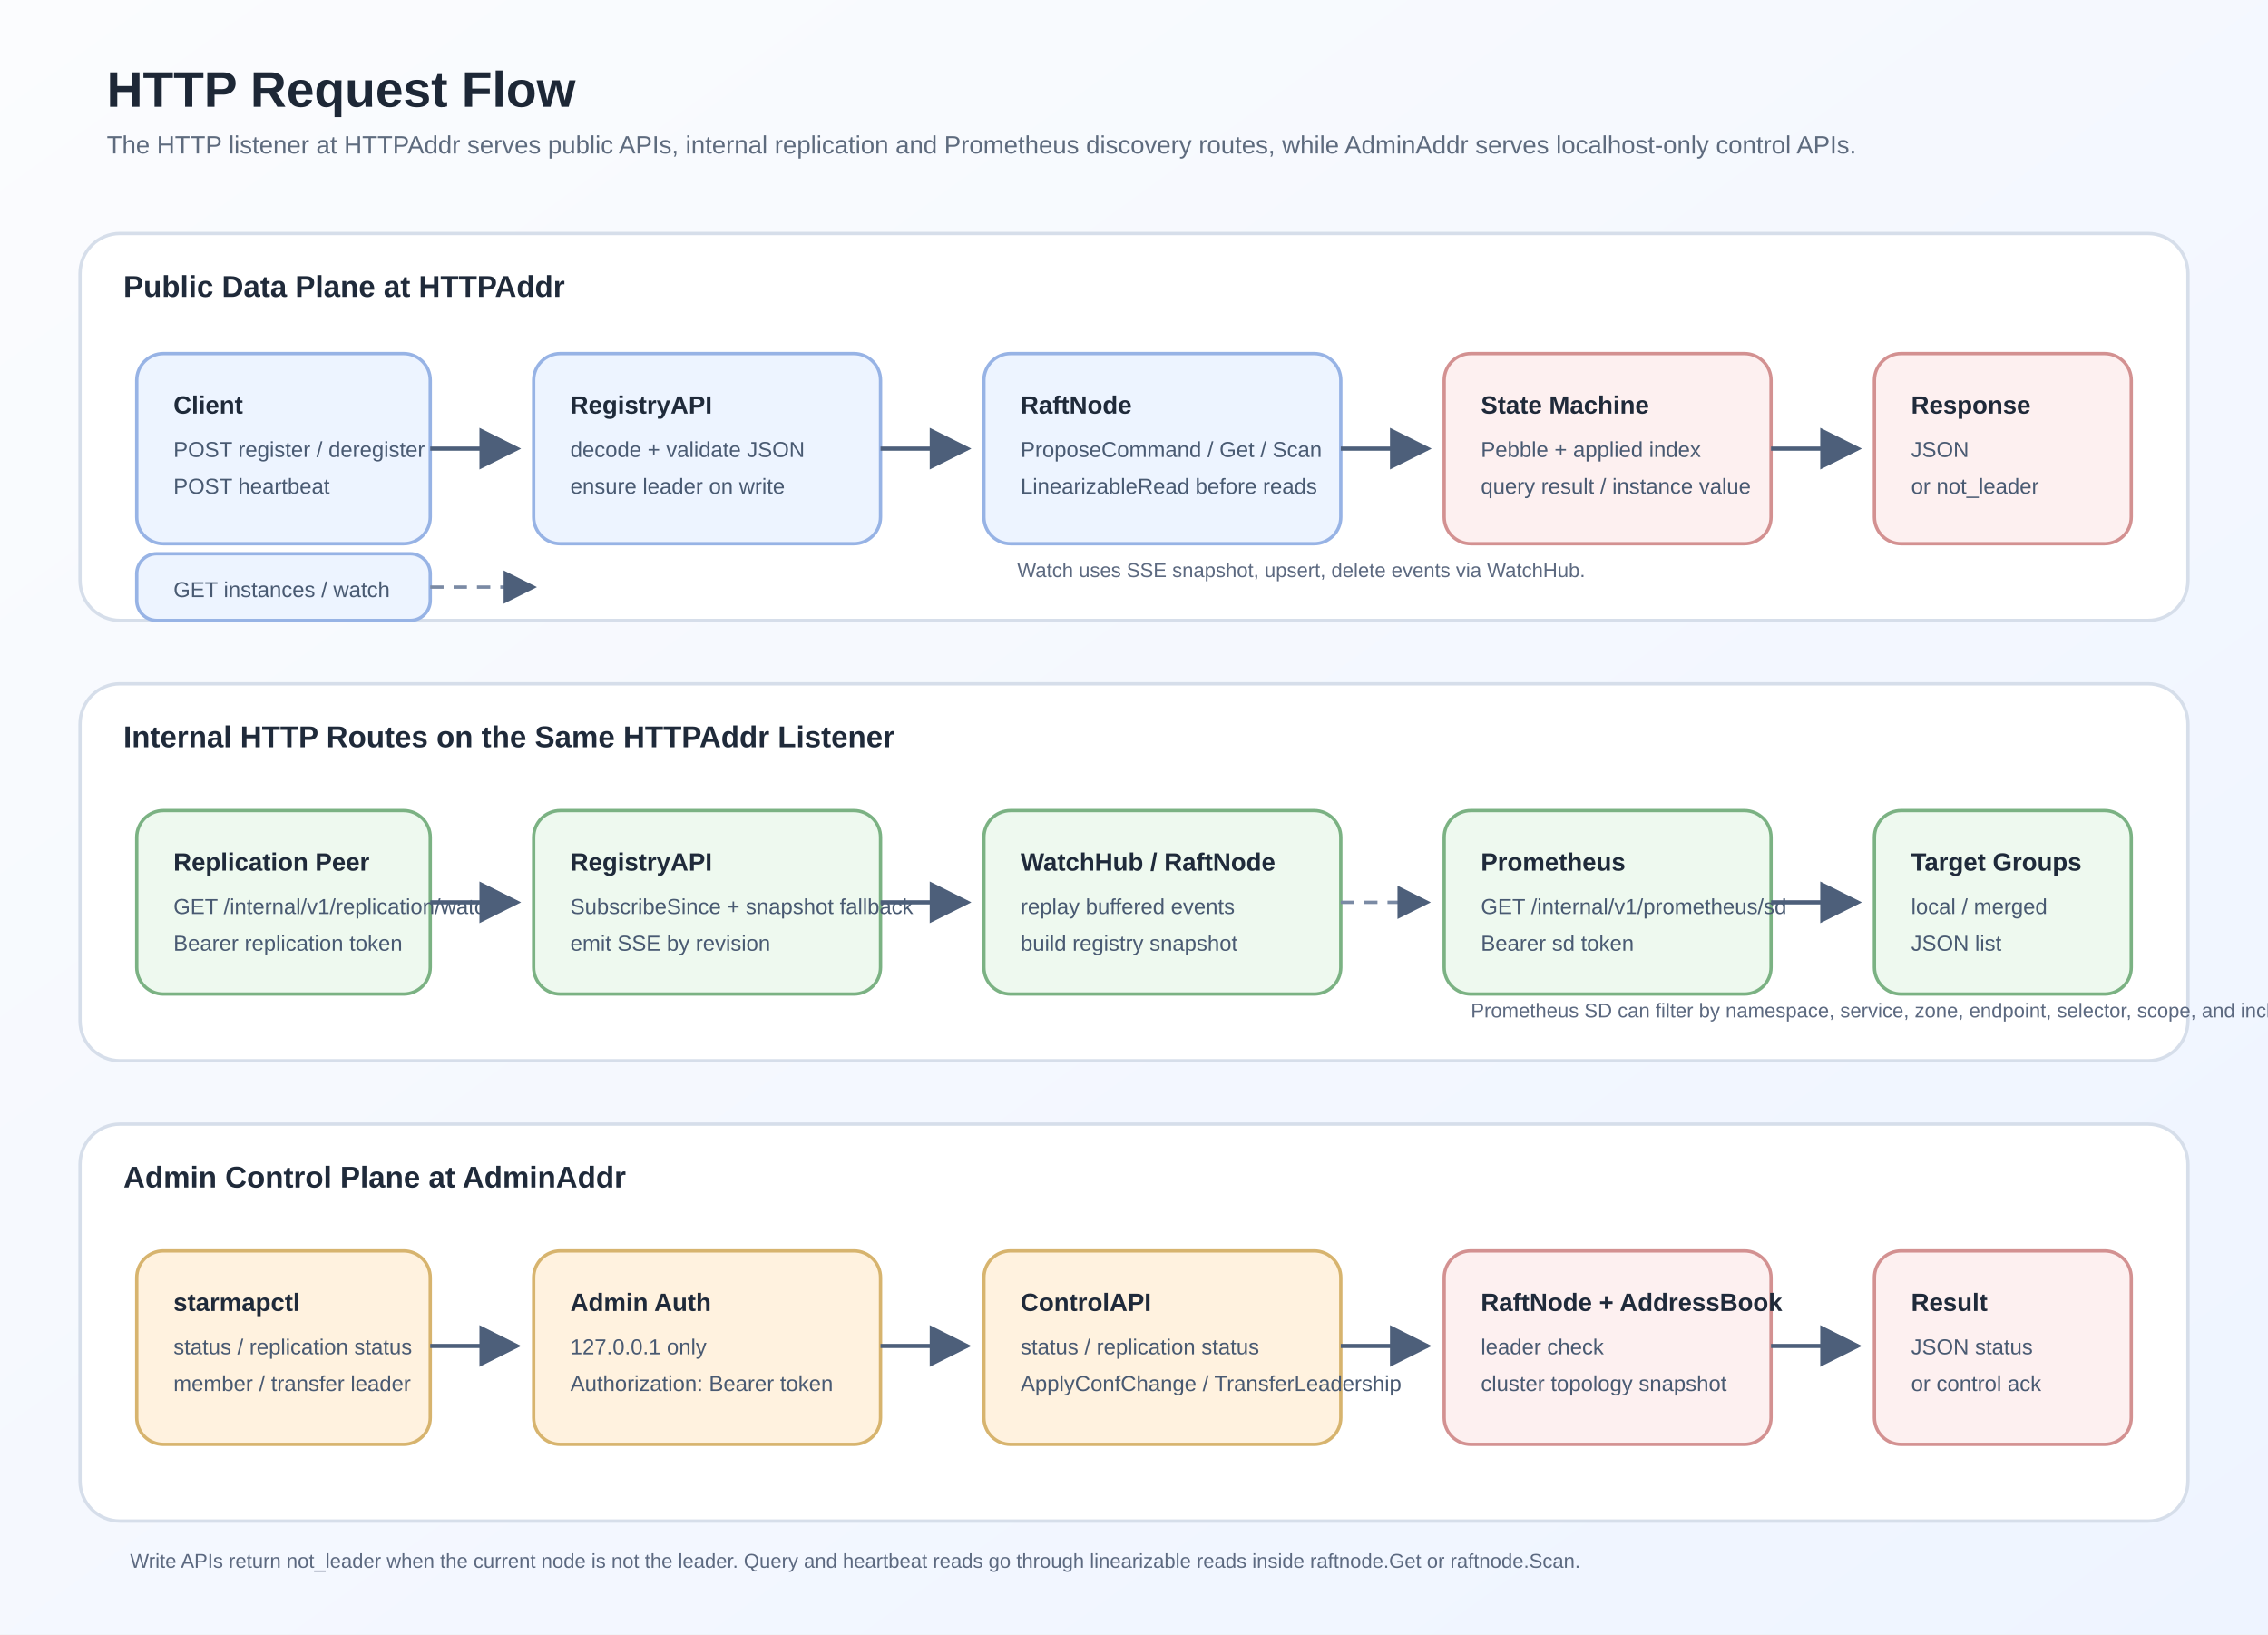
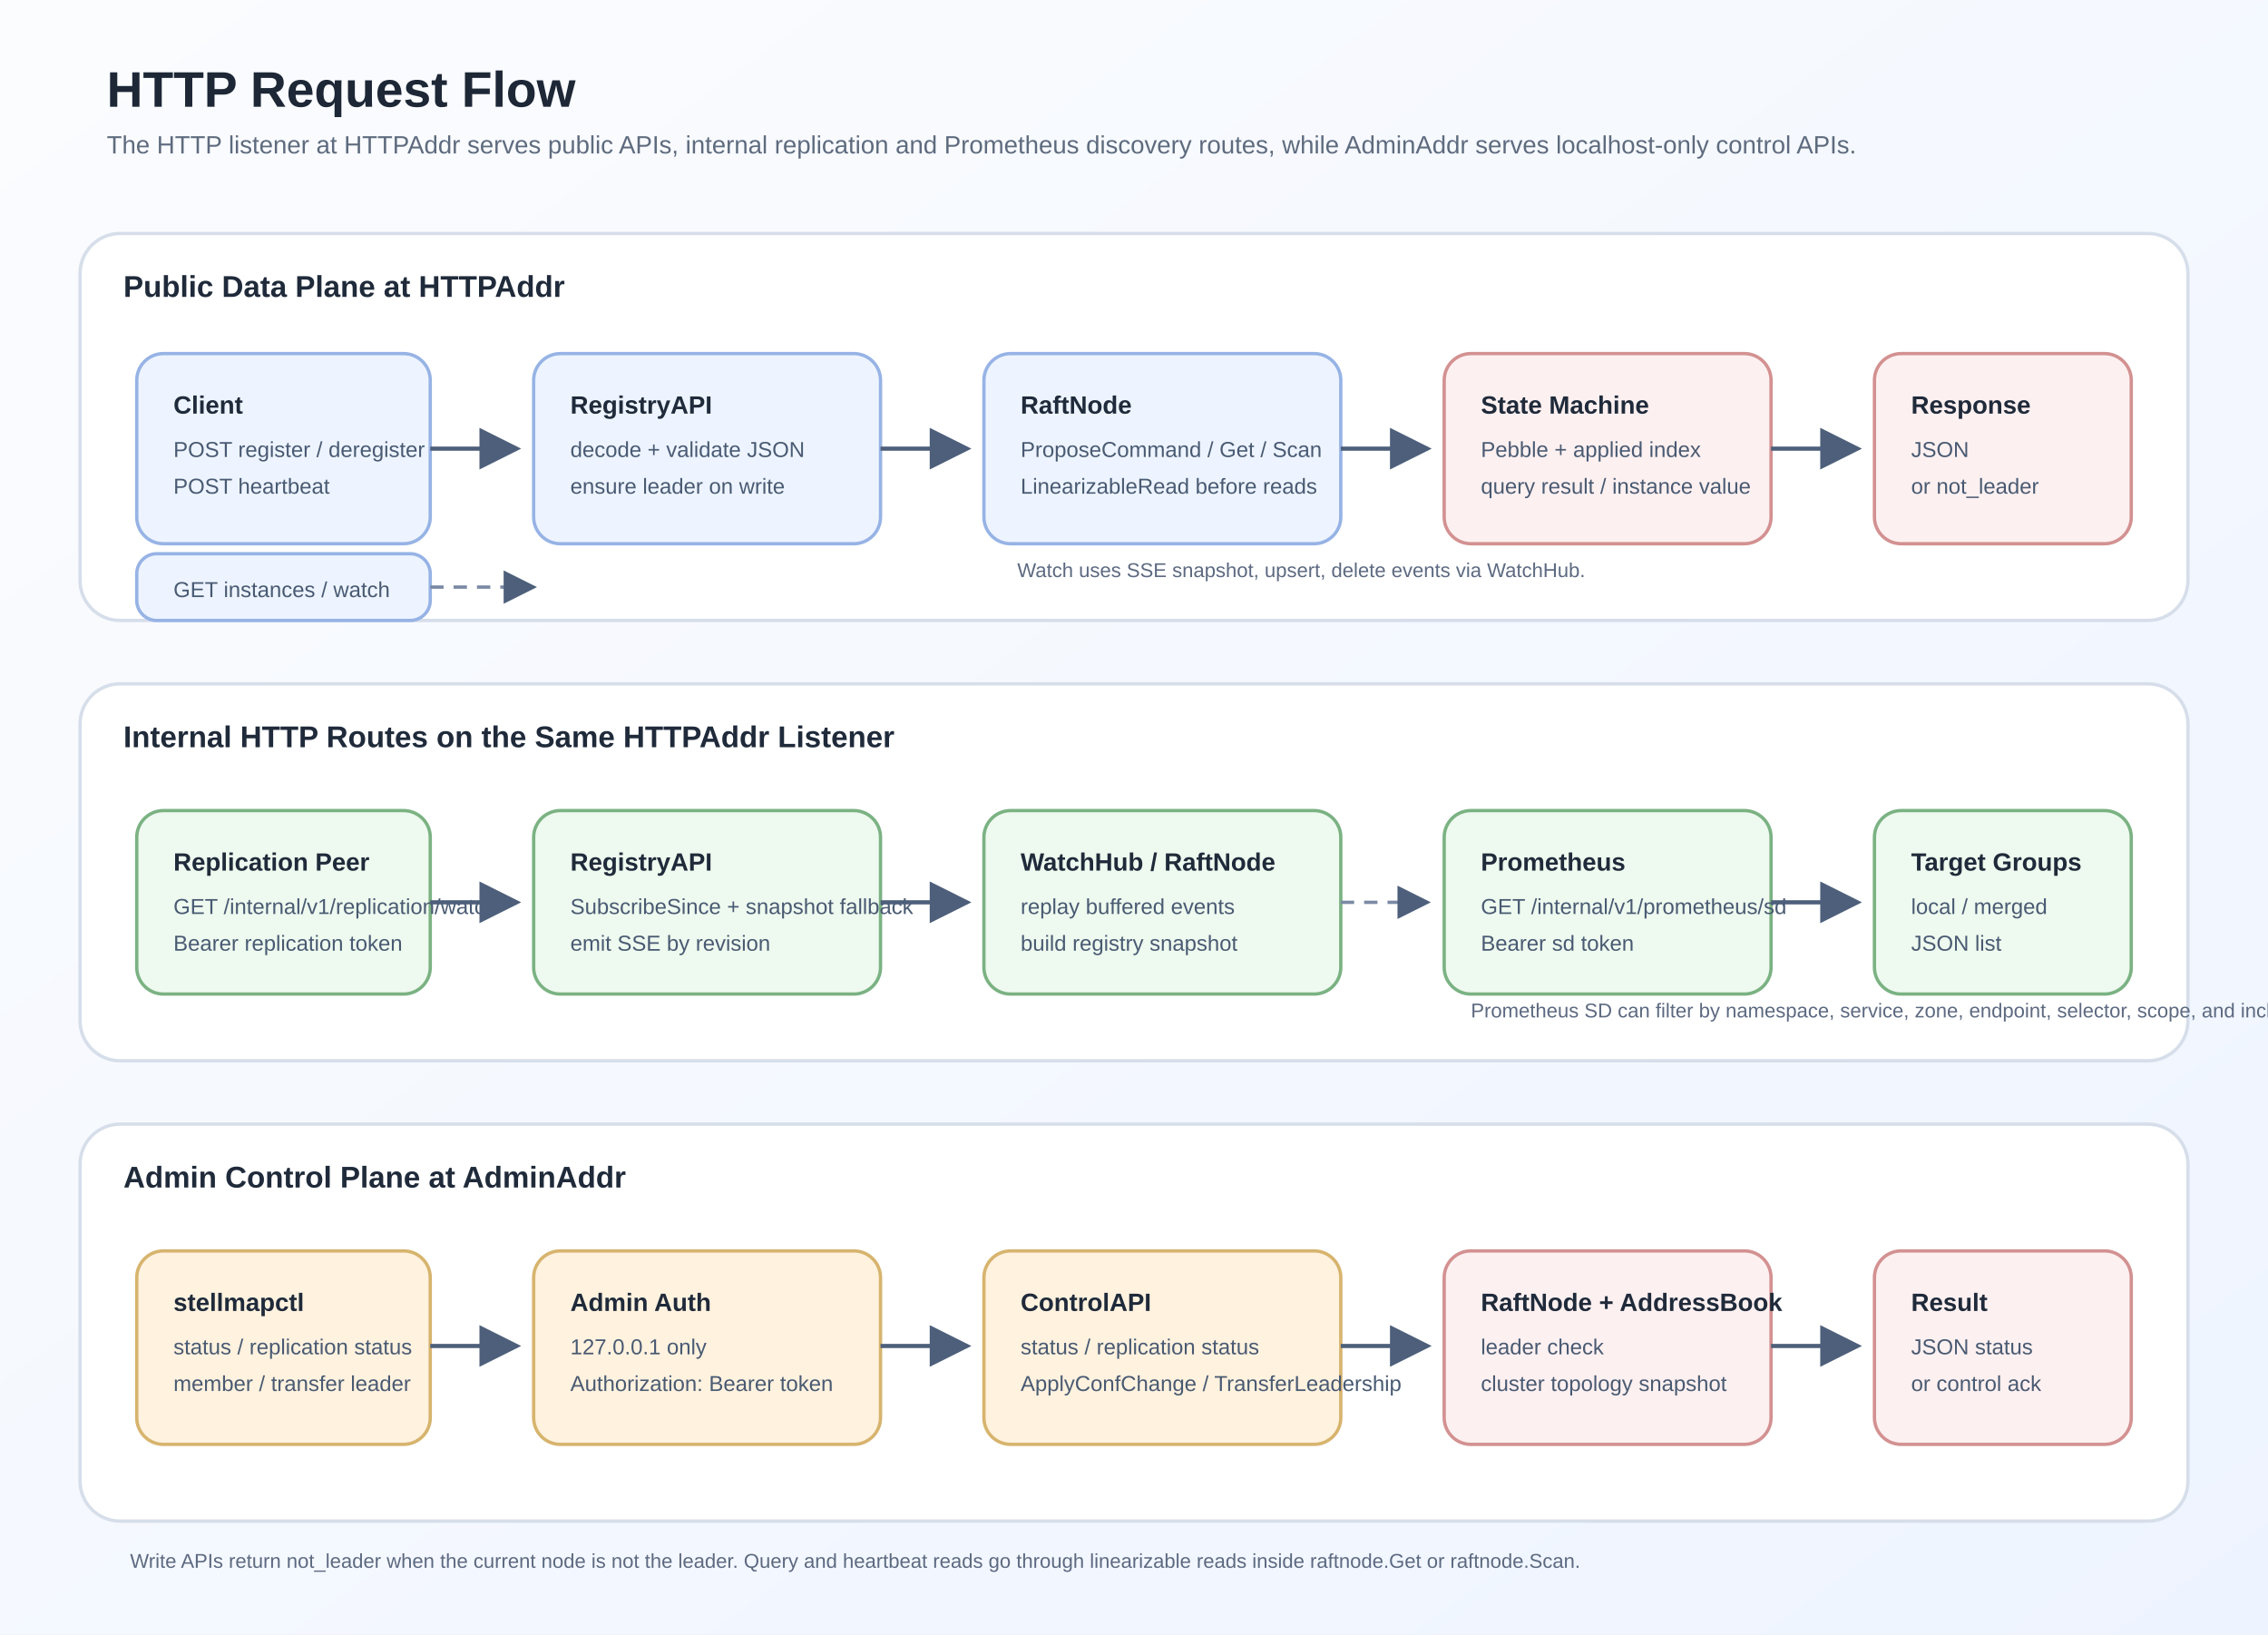
<svg xmlns="http://www.w3.org/2000/svg" width="1360" height="980" viewBox="0 0 1360 980" role="img" aria-labelledby="title desc">
  <defs>
    <linearGradient id="bg" x1="0%" y1="0%" x2="100%" y2="100%">
      <stop offset="0%" stop-color="#fbfcfe" />
      <stop offset="100%" stop-color="#eef4ff" />
    </linearGradient>
    <marker id="arrow" markerWidth="10" markerHeight="10" refX="9" refY="5" orient="auto">
      <path d="M0,0 L10,5 L0,10 z" fill="#4d5f7a" />
    </marker>
    <style>
      .title { font: 700 30px 'Segoe UI', Arial, sans-serif; fill: #1d2736; }
      .subtitle { font: 500 15px 'Segoe UI', Arial, sans-serif; fill: #5e6b7e; }
      .lane { fill: #ffffff; stroke: #d6deea; stroke-width: 2; }
      .lane-title { font: 700 18px 'Segoe UI', Arial, sans-serif; fill: #1f2a3a; }
      .box-title { font: 700 15px 'Segoe UI', Arial, sans-serif; fill: #1f2a3a; }
      .box-text { font: 500 13px 'Segoe UI', Arial, sans-serif; fill: #495a72; }
      .public { fill: #edf4ff; stroke: #97b3e5; stroke-width: 2; }
      .internal { fill: #eef9ef; stroke: #7bb283; stroke-width: 2; }
      .admin { fill: #fff2df; stroke: #d7b46e; stroke-width: 2; }
      .state { fill: #fdf0f0; stroke: #d39191; stroke-width: 2; }
      .line { stroke: #4d5f7a; stroke-width: 2.5; fill: none; marker-end: url(#arrow); }
      .soft { stroke: #7a8aa4; stroke-width: 2; fill: none; stroke-dasharray: 8 6; marker-end: url(#arrow); }
      .note { font: 500 12px 'Segoe UI', Arial, sans-serif; fill: #5c6980; }
    </style>
  </defs>
  <rect x="0" y="0" width="1360" height="980" fill="url(#bg)" />
  <text x="64" y="64" class="title">HTTP Request Flow</text>
  <text x="64" y="92" class="subtitle">The HTTP listener at HTTPAddr serves public APIs, internal replication and Prometheus discovery routes, while AdminAddr serves localhost-only control APIs.</text>
  <rect x="48" y="140" width="1264" height="232" rx="24" class="lane" />
  <text x="74" y="178" class="lane-title">Public Data Plane at HTTPAddr</text>
  <rect x="82" y="212" width="176" height="114" rx="16" class="public" />
  <text x="104" y="248" class="box-title">Client</text>
  <text x="104" y="274" class="box-text">POST register / deregister</text>
  <text x="104" y="296" class="box-text">POST heartbeat</text>
  <rect x="320" y="212" width="208" height="114" rx="16" class="public" />
  <text x="342" y="248" class="box-title">RegistryAPI</text>
  <text x="342" y="274" class="box-text">decode + validate JSON</text>
  <text x="342" y="296" class="box-text">ensure leader on write</text>
  <rect x="590" y="212" width="214" height="114" rx="16" class="public" />
  <text x="612" y="248" class="box-title">RaftNode</text>
  <text x="612" y="274" class="box-text">ProposeCommand / Get / Scan</text>
  <text x="612" y="296" class="box-text">LinearizableRead before reads</text>
  <rect x="866" y="212" width="196" height="114" rx="16" class="state" />
  <text x="888" y="248" class="box-title">State Machine</text>
  <text x="888" y="274" class="box-text">Pebble + applied index</text>
  <text x="888" y="296" class="box-text">query result / instance value</text>
  <rect x="1124" y="212" width="154" height="114" rx="16" class="state" />
  <text x="1146" y="248" class="box-title">Response</text>
  <text x="1146" y="274" class="box-text">JSON</text>
  <text x="1146" y="296" class="box-text">or not_leader</text>
  <path d="M258 269 H310" class="line" />
  <path d="M528 269 H580" class="line" />
  <path d="M804 269 H856" class="line" />
  <path d="M1062 269 H1114" class="line" />
  <rect x="82" y="332" width="176" height="40" rx="12" class="public" />
  <text x="104" y="358" class="box-text">GET instances / watch</text>
  <path d="M258 352 H320" class="soft" />
  <text x="610" y="346" class="note">Watch uses SSE snapshot, upsert, delete events via WatchHub.</text>
  <rect x="48" y="410" width="1264" height="226" rx="24" class="lane" />
  <text x="74" y="448" class="lane-title">Internal HTTP Routes on the Same HTTPAddr Listener</text>
  <rect x="82" y="486" width="176" height="110" rx="16" class="internal" />
  <text x="104" y="522" class="box-title">Replication Peer</text>
  <text x="104" y="548" class="box-text">GET /internal/v1/replication/watch</text>
  <text x="104" y="570" class="box-text">Bearer replication token</text>
  <rect x="320" y="486" width="208" height="110" rx="16" class="internal" />
  <text x="342" y="522" class="box-title">RegistryAPI</text>
  <text x="342" y="548" class="box-text">SubscribeSince + snapshot fallback</text>
  <text x="342" y="570" class="box-text">emit SSE by revision</text>
  <rect x="590" y="486" width="214" height="110" rx="16" class="internal" />
  <text x="612" y="522" class="box-title">WatchHub / RaftNode</text>
  <text x="612" y="548" class="box-text">replay buffered events</text>
  <text x="612" y="570" class="box-text">build registry snapshot</text>
  <rect x="866" y="486" width="196" height="110" rx="16" class="internal" />
  <text x="888" y="522" class="box-title">Prometheus</text>
  <text x="888" y="548" class="box-text">GET /internal/v1/prometheus/sd</text>
  <text x="888" y="570" class="box-text">Bearer sd token</text>
  <rect x="1124" y="486" width="154" height="110" rx="16" class="internal" />
  <text x="1146" y="522" class="box-title">Target Groups</text>
  <text x="1146" y="548" class="box-text">local / merged</text>
  <text x="1146" y="570" class="box-text">JSON list</text>
  <path d="M258 541 H310" class="line" />
  <path d="M528 541 H580" class="line" />
  <path d="M804 541 H856" class="soft" />
  <path d="M1062 541 H1114" class="line" />
  <text x="882" y="610" class="note">Prometheus SD can filter by namespace, service, zone, endpoint, selector, scope, and includeSelf.</text>
  <rect x="48" y="674" width="1264" height="238" rx="24" class="lane" />
  <text x="74" y="712" class="lane-title">Admin Control Plane at AdminAddr</text>
  <rect x="82" y="750" width="176" height="116" rx="16" class="admin" />
-   <text x="104" y="786" class="box-title">starmapctl</text>
+   <text x="104" y="786" class="box-title">stellmapctl</text>
  <text x="104" y="812" class="box-text">status / replication status</text>
  <text x="104" y="834" class="box-text">member / transfer leader</text>
  <rect x="320" y="750" width="208" height="116" rx="16" class="admin" />
  <text x="342" y="786" class="box-title">Admin Auth</text>
  <text x="342" y="812" class="box-text">127.0.0.1 only</text>
  <text x="342" y="834" class="box-text">Authorization: Bearer token</text>
  <rect x="590" y="750" width="214" height="116" rx="16" class="admin" />
  <text x="612" y="786" class="box-title">ControlAPI</text>
  <text x="612" y="812" class="box-text">status / replication status</text>
  <text x="612" y="834" class="box-text">ApplyConfChange / TransferLeadership</text>
  <rect x="866" y="750" width="196" height="116" rx="16" class="state" />
  <text x="888" y="786" class="box-title">RaftNode + AddressBook</text>
  <text x="888" y="812" class="box-text">leader check</text>
  <text x="888" y="834" class="box-text">cluster topology snapshot</text>
  <rect x="1124" y="750" width="154" height="116" rx="16" class="state" />
  <text x="1146" y="786" class="box-title">Result</text>
  <text x="1146" y="812" class="box-text">JSON status</text>
  <text x="1146" y="834" class="box-text">or control ack</text>
  <path d="M258 807 H310" class="line" />
  <path d="M528 807 H580" class="line" />
  <path d="M804 807 H856" class="line" />
  <path d="M1062 807 H1114" class="line" />
  <text x="78" y="940" class="note">Write APIs return not_leader when the current node is not the leader. Query and heartbeat reads go through linearizable reads inside raftnode.Get or raftnode.Scan.</text>
</svg>
